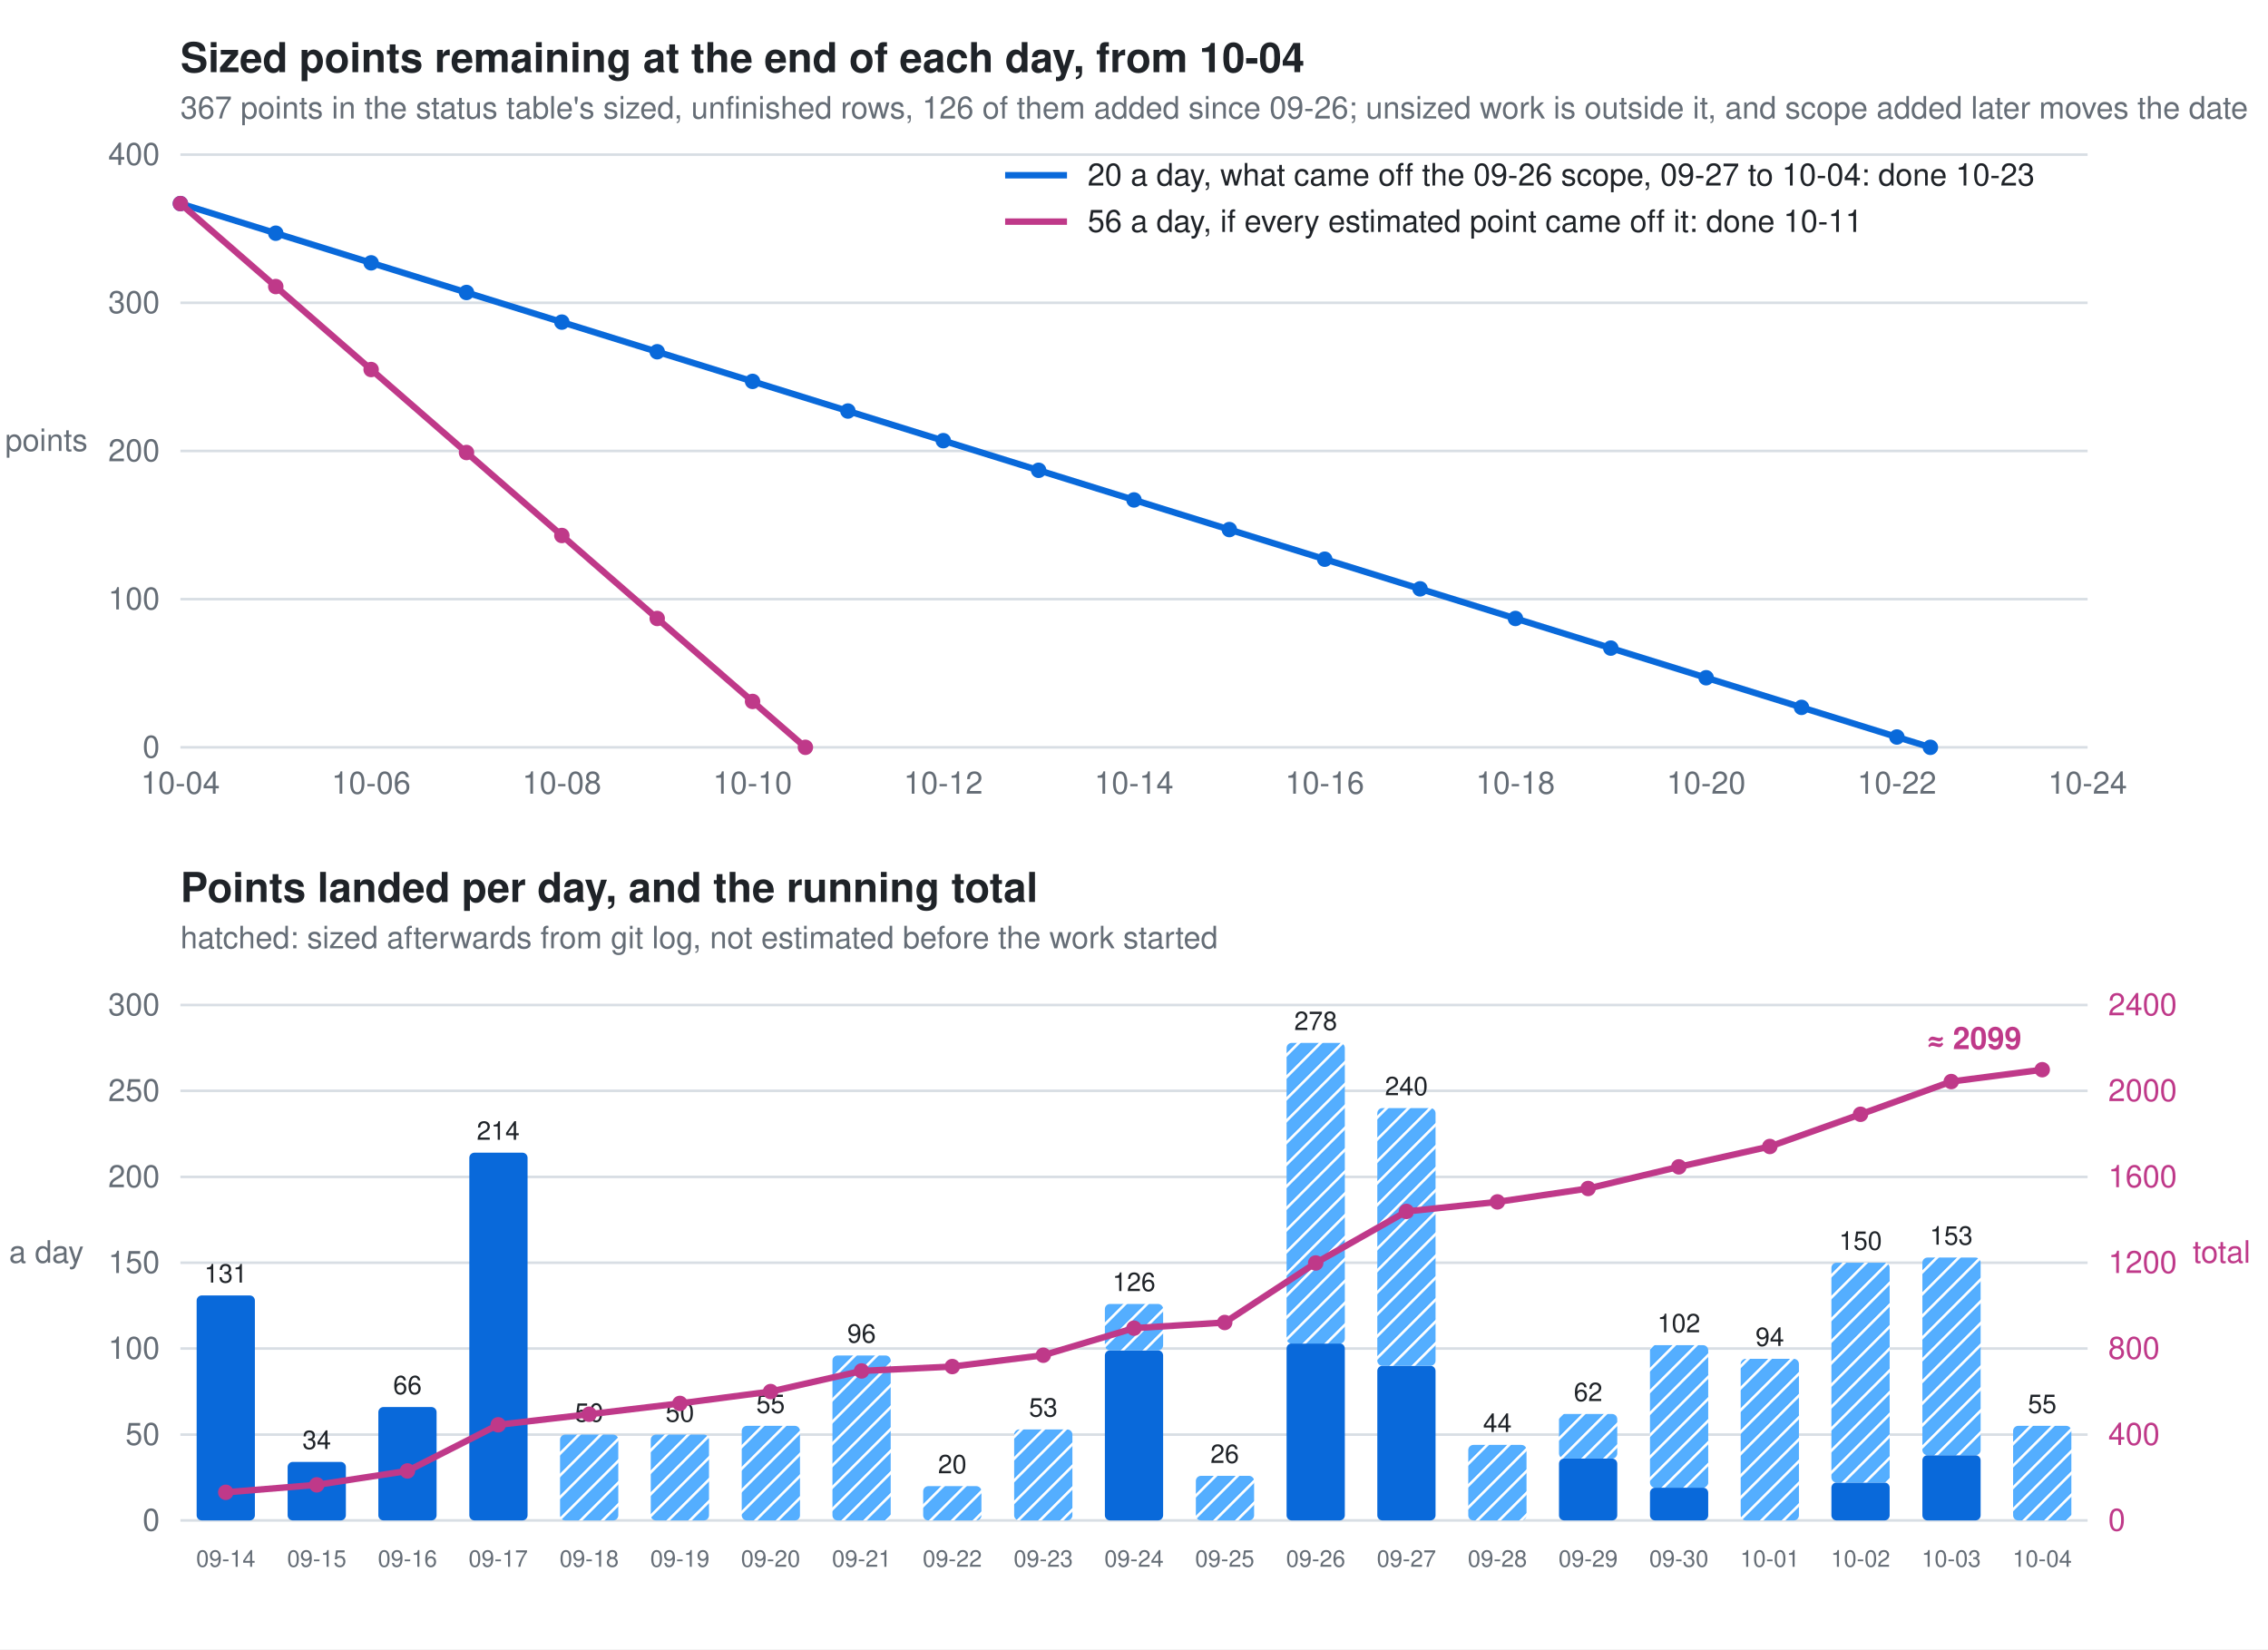
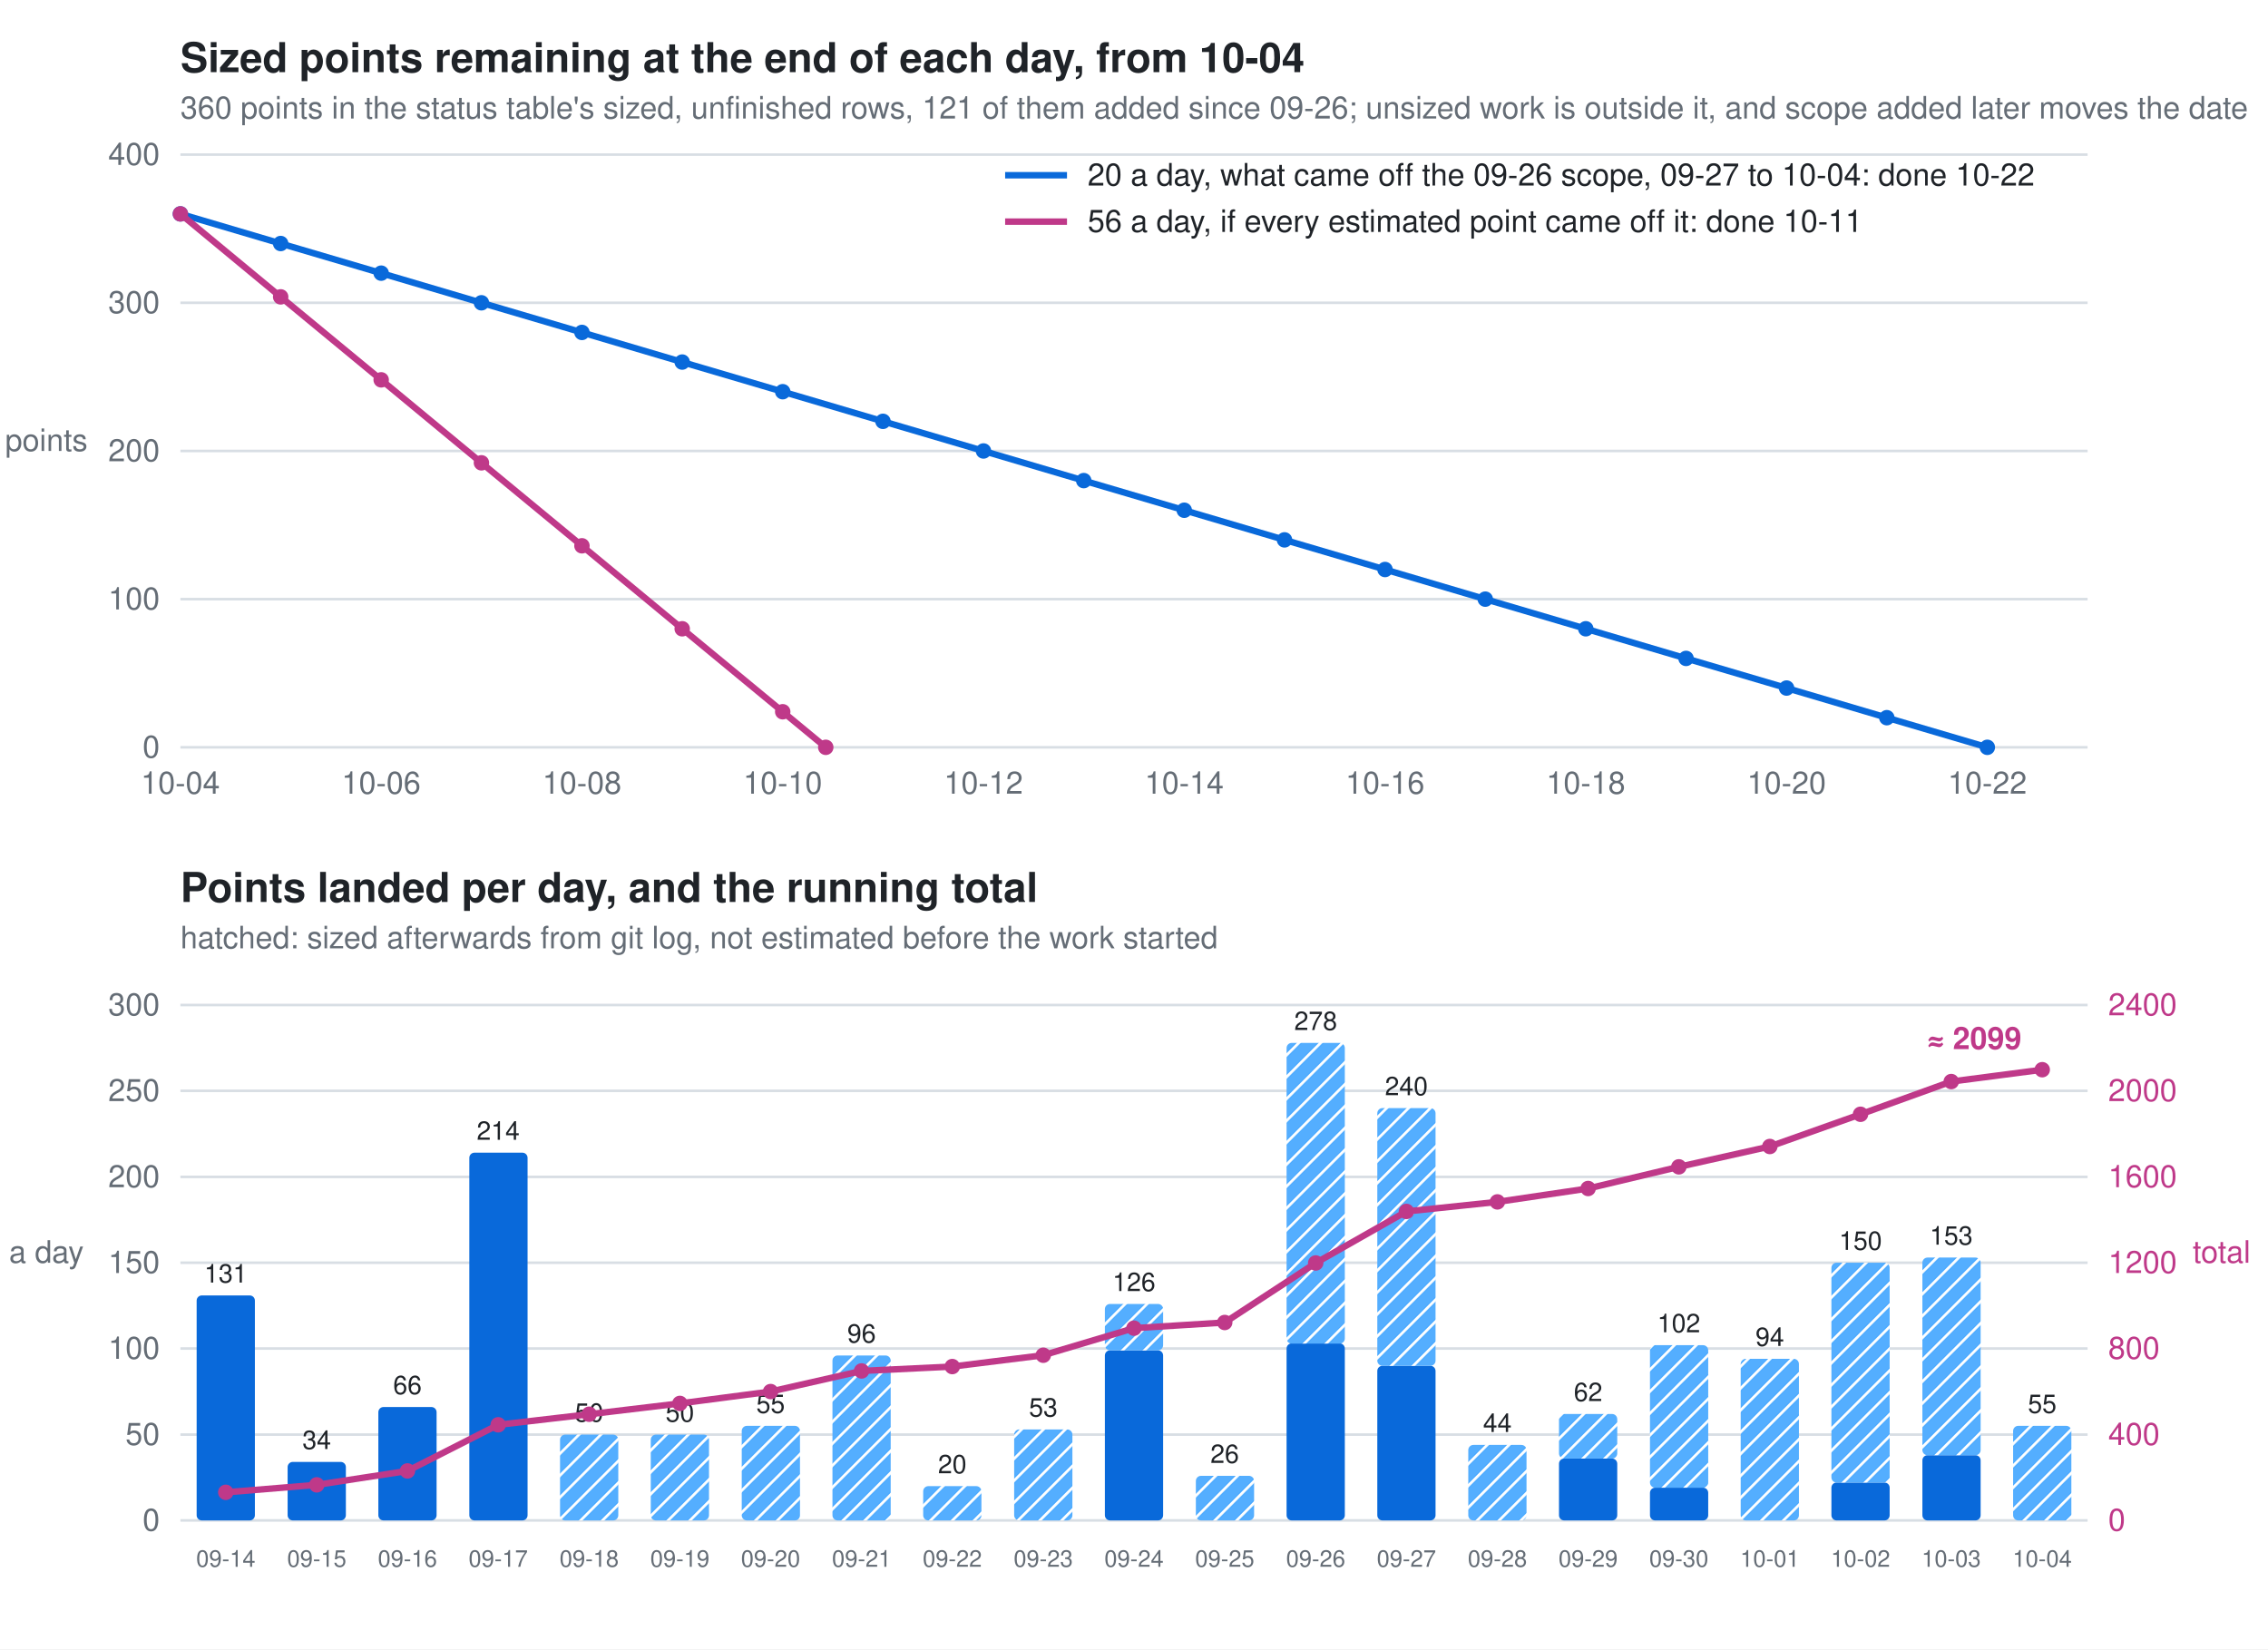
<svg xmlns="http://www.w3.org/2000/svg" width="880" height="640" viewBox="0 0 880 640" font-family="system-ui, -apple-system, 'Segoe UI', Helvetica, Arial, sans-serif" font-size="12" fill="#1f2328">
  <rect width="880" height="640" fill="#ffffff" />
  <text x="70.0" y="28.0" text-anchor="start" font-size="16" fill="#1f2328" font-weight="bold">Sized points remaining at the end of each day, from 10-04</text>
-   <text x="70.0" y="46.0" text-anchor="start" font-size="12" fill="#656d76" font-weight="normal">367 points in the status table's sized, unfinished rows, 126 of them added since 09-26; unsized work is outside it, and scope added later moves the date</text>
+   <text x="70.0" y="46.0" text-anchor="start" font-size="12" fill="#656d76" font-weight="normal">360 points in the status table's sized, unfinished rows, 121 of them added since 09-26; unsized work is outside it, and scope added later moves the date</text>
  <line x1="70.0" y1="290.0" x2="810.0" y2="290.0" stroke="#d8dee4" stroke-width="1" />
  <text x="62.0" y="294.0" text-anchor="end" font-size="12" fill="#656d76" font-weight="normal">0</text>
  <line x1="70.0" y1="232.5" x2="810.0" y2="232.5" stroke="#d8dee4" stroke-width="1" />
  <text x="62.0" y="236.5" text-anchor="end" font-size="12" fill="#656d76" font-weight="normal">100</text>
  <line x1="70.0" y1="175.0" x2="810.0" y2="175.0" stroke="#d8dee4" stroke-width="1" />
  <text x="62.0" y="179.0" text-anchor="end" font-size="12" fill="#656d76" font-weight="normal">200</text>
  <line x1="70.0" y1="117.5" x2="810.0" y2="117.5" stroke="#d8dee4" stroke-width="1" />
  <text x="62.0" y="121.5" text-anchor="end" font-size="12" fill="#656d76" font-weight="normal">300</text>
  <line x1="70.0" y1="60.0" x2="810.0" y2="60.0" stroke="#d8dee4" stroke-width="1" />
  <text x="62.0" y="64.0" text-anchor="end" font-size="12" fill="#656d76" font-weight="normal">400</text>
  <text x="70.0" y="308.0" text-anchor="middle" font-size="12" fill="#656d76" font-weight="normal">10-04</text>
-   <text x="144.0" y="308.0" text-anchor="middle" font-size="12" fill="#656d76" font-weight="normal">10-06</text>
-   <text x="218.0" y="308.0" text-anchor="middle" font-size="12" fill="#656d76" font-weight="normal">10-08</text>
-   <text x="292.0" y="308.0" text-anchor="middle" font-size="12" fill="#656d76" font-weight="normal">10-10</text>
-   <text x="366.0" y="308.0" text-anchor="middle" font-size="12" fill="#656d76" font-weight="normal">10-12</text>
-   <text x="440.0" y="308.0" text-anchor="middle" font-size="12" fill="#656d76" font-weight="normal">10-14</text>
-   <text x="514.0" y="308.0" text-anchor="middle" font-size="12" fill="#656d76" font-weight="normal">10-16</text>
-   <text x="588.0" y="308.0" text-anchor="middle" font-size="12" fill="#656d76" font-weight="normal">10-18</text>
-   <text x="662.0" y="308.0" text-anchor="middle" font-size="12" fill="#656d76" font-weight="normal">10-20</text>
-   <text x="736.0" y="308.0" text-anchor="middle" font-size="12" fill="#656d76" font-weight="normal">10-22</text>
-   <text x="810.0" y="308.0" text-anchor="middle" font-size="12" fill="#656d76" font-weight="normal">10-24</text>
+   <text x="147.9" y="308.0" text-anchor="middle" font-size="12" fill="#656d76" font-weight="normal">10-06</text>
+   <text x="225.8" y="308.0" text-anchor="middle" font-size="12" fill="#656d76" font-weight="normal">10-08</text>
+   <text x="303.7" y="308.0" text-anchor="middle" font-size="12" fill="#656d76" font-weight="normal">10-10</text>
+   <text x="381.6" y="308.0" text-anchor="middle" font-size="12" fill="#656d76" font-weight="normal">10-12</text>
+   <text x="459.5" y="308.0" text-anchor="middle" font-size="12" fill="#656d76" font-weight="normal">10-14</text>
+   <text x="537.4" y="308.0" text-anchor="middle" font-size="12" fill="#656d76" font-weight="normal">10-16</text>
+   <text x="615.3" y="308.0" text-anchor="middle" font-size="12" fill="#656d76" font-weight="normal">10-18</text>
+   <text x="693.2" y="308.0" text-anchor="middle" font-size="12" fill="#656d76" font-weight="normal">10-20</text>
+   <text x="771.1" y="308.0" text-anchor="middle" font-size="12" fill="#656d76" font-weight="normal">10-22</text>
  <text x="18.0" y="175.0" text-anchor="middle" font-size="12" fill="#656d76" font-weight="normal">points</text>
-   <polyline points="70.0,79.0 107.0,90.5 144.0,102.0 181.0,113.5 218.0,125.0 255.0,136.5 292.0,148.0 329.0,159.5 366.0,171.0 403.0,182.5 440.0,194.0 477.0,205.5 514.0,217.0 551.0,228.5 588.0,240.0 625.0,251.5 662.0,263.0 699.0,274.5 736.0,286.0 749.0,290.0" fill="none" stroke="#0969da" stroke-width="2.5" stroke-linejoin="round" />
-   <circle cx="70.0" cy="79.0" r="3" fill="#0969da" />
-   <circle cx="107.0" cy="90.5" r="3" fill="#0969da" />
-   <circle cx="144.0" cy="102.0" r="3" fill="#0969da" />
-   <circle cx="181.0" cy="113.5" r="3" fill="#0969da" />
-   <circle cx="218.0" cy="125.0" r="3" fill="#0969da" />
-   <circle cx="255.0" cy="136.5" r="3" fill="#0969da" />
-   <circle cx="292.0" cy="148.0" r="3" fill="#0969da" />
-   <circle cx="329.0" cy="159.5" r="3" fill="#0969da" />
-   <circle cx="366.0" cy="171.0" r="3" fill="#0969da" />
-   <circle cx="403.0" cy="182.5" r="3" fill="#0969da" />
-   <circle cx="440.0" cy="194.0" r="3" fill="#0969da" />
-   <circle cx="477.0" cy="205.5" r="3" fill="#0969da" />
-   <circle cx="514.0" cy="217.0" r="3" fill="#0969da" />
-   <circle cx="551.0" cy="228.5" r="3" fill="#0969da" />
-   <circle cx="588.0" cy="240.0" r="3" fill="#0969da" />
-   <circle cx="625.0" cy="251.5" r="3" fill="#0969da" />
-   <circle cx="662.0" cy="263.0" r="3" fill="#0969da" />
-   <circle cx="699.0" cy="274.5" r="3" fill="#0969da" />
-   <circle cx="736.0" cy="286.0" r="3" fill="#0969da" />
-   <circle cx="749.0" cy="290.0" r="3" fill="#0969da" />
+   <polyline points="70.0,83.0 108.9,94.5 147.9,106.0 186.8,117.5 225.8,129.0 264.7,140.5 303.7,152.0 342.6,163.5 381.6,175.0 420.5,186.5 459.5,198.0 498.4,209.5 537.4,221.0 576.3,232.5 615.3,244.0 654.2,255.5 693.2,267.0 732.1,278.5 771.1,290.0" fill="none" stroke="#0969da" stroke-width="2.5" stroke-linejoin="round" />
+   <circle cx="70.0" cy="83.0" r="3" fill="#0969da" />
+   <circle cx="108.9" cy="94.5" r="3" fill="#0969da" />
+   <circle cx="147.9" cy="106.0" r="3" fill="#0969da" />
+   <circle cx="186.8" cy="117.5" r="3" fill="#0969da" />
+   <circle cx="225.8" cy="129.0" r="3" fill="#0969da" />
+   <circle cx="264.7" cy="140.5" r="3" fill="#0969da" />
+   <circle cx="303.7" cy="152.0" r="3" fill="#0969da" />
+   <circle cx="342.6" cy="163.5" r="3" fill="#0969da" />
+   <circle cx="381.6" cy="175.0" r="3" fill="#0969da" />
+   <circle cx="420.5" cy="186.5" r="3" fill="#0969da" />
+   <circle cx="459.5" cy="198.0" r="3" fill="#0969da" />
+   <circle cx="498.4" cy="209.5" r="3" fill="#0969da" />
+   <circle cx="537.4" cy="221.0" r="3" fill="#0969da" />
+   <circle cx="576.3" cy="232.5" r="3" fill="#0969da" />
+   <circle cx="615.3" cy="244.0" r="3" fill="#0969da" />
+   <circle cx="654.2" cy="255.5" r="3" fill="#0969da" />
+   <circle cx="693.2" cy="267.0" r="3" fill="#0969da" />
+   <circle cx="732.1" cy="278.5" r="3" fill="#0969da" />
+   <circle cx="771.1" cy="290.0" r="3" fill="#0969da" />
  <line x1="390.0" y1="68.0" x2="414.0" y2="68.0" stroke="#0969da" stroke-width="2.5" />
-   <text x="422.0" y="72.0" text-anchor="start" font-size="12" fill="#1f2328" font-weight="normal">20 a day, what came off the 09-26 scope, 09-27 to 10-04: done 10-23</text>
-   <polyline points="70.0,79.0 107.0,111.2 144.0,143.4 181.0,175.6 218.0,207.8 255.0,240.0 292.0,272.2 312.5,290.0" fill="none" stroke="#bf3989" stroke-width="2.5" stroke-linejoin="round" />
-   <circle cx="70.0" cy="79.0" r="3" fill="#bf3989" />
-   <circle cx="107.0" cy="111.2" r="3" fill="#bf3989" />
-   <circle cx="144.0" cy="143.4" r="3" fill="#bf3989" />
-   <circle cx="181.0" cy="175.6" r="3" fill="#bf3989" />
-   <circle cx="218.0" cy="207.8" r="3" fill="#bf3989" />
-   <circle cx="255.0" cy="240.0" r="3" fill="#bf3989" />
-   <circle cx="292.0" cy="272.2" r="3" fill="#bf3989" />
-   <circle cx="312.5" cy="290.0" r="3" fill="#bf3989" />
+   <text x="422.0" y="72.0" text-anchor="start" font-size="12" fill="#1f2328" font-weight="normal">20 a day, what came off the 09-26 scope, 09-27 to 10-04: done 10-22</text>
+   <polyline points="70.0,83.0 108.9,115.2 147.9,147.4 186.8,179.6 225.8,211.8 264.7,244.0 303.7,276.2 320.4,290.0" fill="none" stroke="#bf3989" stroke-width="2.5" stroke-linejoin="round" />
+   <circle cx="70.0" cy="83.0" r="3" fill="#bf3989" />
+   <circle cx="108.9" cy="115.2" r="3" fill="#bf3989" />
+   <circle cx="147.9" cy="147.4" r="3" fill="#bf3989" />
+   <circle cx="186.8" cy="179.6" r="3" fill="#bf3989" />
+   <circle cx="225.8" cy="211.8" r="3" fill="#bf3989" />
+   <circle cx="264.7" cy="244.0" r="3" fill="#bf3989" />
+   <circle cx="303.7" cy="276.2" r="3" fill="#bf3989" />
+   <circle cx="320.4" cy="290.0" r="3" fill="#bf3989" />
  <line x1="390.0" y1="86.0" x2="414.0" y2="86.0" stroke="#bf3989" stroke-width="2.5" />
  <text x="422.0" y="90.0" text-anchor="start" font-size="12" fill="#1f2328" font-weight="normal">56 a day, if every estimated point came off it: done 10-11</text>
  <text x="70.0" y="350.0" text-anchor="start" font-size="16" fill="#1f2328" font-weight="bold">Points landed per day, and the running total</text>
  <text x="70.0" y="368.0" text-anchor="start" font-size="12" fill="#656d76" font-weight="normal">hatched: sized afterwards from git log, not estimated before the work started</text>
  <defs>
    <pattern id="hatch" width="6" height="6" patternUnits="userSpaceOnUse" patternTransform="rotate(45)">
      <rect width="6" height="6" fill="#54aeff" />
      <line x1="0" y1="0" x2="0" y2="6" stroke="#ffffff" stroke-width="2" />
    </pattern>
  </defs>
  <line x1="70.0" y1="590.0" x2="810.0" y2="590.0" stroke="#d8dee4" stroke-width="1" />
  <text x="62.0" y="594.0" text-anchor="end" font-size="12" fill="#656d76" font-weight="normal">0</text>
  <line x1="70.0" y1="556.7" x2="810.0" y2="556.7" stroke="#d8dee4" stroke-width="1" />
  <text x="62.0" y="560.7" text-anchor="end" font-size="12" fill="#656d76" font-weight="normal">50</text>
  <line x1="70.0" y1="523.3" x2="810.0" y2="523.3" stroke="#d8dee4" stroke-width="1" />
  <text x="62.0" y="527.3" text-anchor="end" font-size="12" fill="#656d76" font-weight="normal">100</text>
  <line x1="70.0" y1="490.0" x2="810.0" y2="490.0" stroke="#d8dee4" stroke-width="1" />
  <text x="62.0" y="494.0" text-anchor="end" font-size="12" fill="#656d76" font-weight="normal">150</text>
  <line x1="70.0" y1="456.7" x2="810.0" y2="456.7" stroke="#d8dee4" stroke-width="1" />
  <text x="62.0" y="460.7" text-anchor="end" font-size="12" fill="#656d76" font-weight="normal">200</text>
  <line x1="70.0" y1="423.3" x2="810.0" y2="423.3" stroke="#d8dee4" stroke-width="1" />
  <text x="62.0" y="427.3" text-anchor="end" font-size="12" fill="#656d76" font-weight="normal">250</text>
  <line x1="70.0" y1="390.0" x2="810.0" y2="390.0" stroke="#d8dee4" stroke-width="1" />
  <text x="62.0" y="394.0" text-anchor="end" font-size="12" fill="#656d76" font-weight="normal">300</text>
  <text x="818.0" y="594.0" text-anchor="start" font-size="12" fill="#bf3989" font-weight="normal">0</text>
  <text x="818.0" y="560.7" text-anchor="start" font-size="12" fill="#bf3989" font-weight="normal">400</text>
  <text x="818.0" y="527.3" text-anchor="start" font-size="12" fill="#bf3989" font-weight="normal">800</text>
  <text x="818.0" y="494.0" text-anchor="start" font-size="12" fill="#bf3989" font-weight="normal">1200</text>
  <text x="818.0" y="460.7" text-anchor="start" font-size="12" fill="#bf3989" font-weight="normal">1600</text>
  <text x="818.0" y="427.3" text-anchor="start" font-size="12" fill="#bf3989" font-weight="normal">2000</text>
  <text x="818.0" y="394.0" text-anchor="start" font-size="12" fill="#bf3989" font-weight="normal">2400</text>
  <text x="18.0" y="490.0" text-anchor="middle" font-size="12" fill="#656d76" font-weight="normal">a day</text>
  <text x="862.0" y="490.0" text-anchor="middle" font-size="12" fill="#bf3989" font-weight="normal">total</text>
  <rect x="76.3" y="502.7" width="22.6" height="87.3" rx="2" fill="#0969da" />
  <text x="87.6" y="497.7" text-anchor="middle" font-size="10" fill="#1f2328" font-weight="normal">131</text>
  <text x="87.6" y="608.0" text-anchor="middle" font-size="9" fill="#656d76" font-weight="normal">09-14</text>
  <rect x="111.6" y="567.3" width="22.6" height="22.7" rx="2" fill="#0969da" />
  <text x="122.9" y="562.3" text-anchor="middle" font-size="10" fill="#1f2328" font-weight="normal">34</text>
  <text x="122.9" y="608.0" text-anchor="middle" font-size="9" fill="#656d76" font-weight="normal">09-15</text>
  <rect x="146.8" y="546.0" width="22.6" height="44.0" rx="2" fill="#0969da" />
  <text x="158.1" y="541.0" text-anchor="middle" font-size="10" fill="#1f2328" font-weight="normal">66</text>
  <text x="158.1" y="608.0" text-anchor="middle" font-size="9" fill="#656d76" font-weight="normal">09-16</text>
  <rect x="182.1" y="447.3" width="22.6" height="142.7" rx="2" fill="#0969da" />
  <text x="193.3" y="442.3" text-anchor="middle" font-size="10" fill="#1f2328" font-weight="normal">214</text>
  <text x="193.3" y="608.0" text-anchor="middle" font-size="9" fill="#656d76" font-weight="normal">09-17</text>
  <rect x="217.3" y="556.7" width="22.6" height="33.3" rx="2" fill="url(#hatch)" />
  <text x="228.6" y="551.7" text-anchor="middle" font-size="10" fill="#1f2328" font-weight="normal">50</text>
  <text x="228.6" y="608.0" text-anchor="middle" font-size="9" fill="#656d76" font-weight="normal">09-18</text>
  <rect x="252.5" y="556.7" width="22.6" height="33.3" rx="2" fill="url(#hatch)" />
  <text x="263.8" y="551.7" text-anchor="middle" font-size="10" fill="#1f2328" font-weight="normal">50</text>
  <text x="263.8" y="608.0" text-anchor="middle" font-size="9" fill="#656d76" font-weight="normal">09-19</text>
  <rect x="287.8" y="553.3" width="22.6" height="36.7" rx="2" fill="url(#hatch)" />
  <text x="299.0" y="548.3" text-anchor="middle" font-size="10" fill="#1f2328" font-weight="normal">55</text>
  <text x="299.0" y="608.0" text-anchor="middle" font-size="9" fill="#656d76" font-weight="normal">09-20</text>
  <rect x="323.0" y="526.0" width="22.6" height="64.0" rx="2" fill="url(#hatch)" />
  <text x="334.3" y="521.0" text-anchor="middle" font-size="10" fill="#1f2328" font-weight="normal">96</text>
  <text x="334.3" y="608.0" text-anchor="middle" font-size="9" fill="#656d76" font-weight="normal">09-21</text>
  <rect x="358.2" y="576.7" width="22.6" height="13.3" rx="2" fill="url(#hatch)" />
  <text x="369.5" y="571.7" text-anchor="middle" font-size="10" fill="#1f2328" font-weight="normal">20</text>
  <text x="369.5" y="608.0" text-anchor="middle" font-size="9" fill="#656d76" font-weight="normal">09-22</text>
  <rect x="393.5" y="554.7" width="22.6" height="35.3" rx="2" fill="url(#hatch)" />
  <text x="404.8" y="549.7" text-anchor="middle" font-size="10" fill="#1f2328" font-weight="normal">53</text>
  <text x="404.8" y="608.0" text-anchor="middle" font-size="9" fill="#656d76" font-weight="normal">09-23</text>
  <rect x="428.7" y="524.0" width="22.6" height="66.0" rx="2" fill="#0969da" />
  <rect x="428.7" y="506.0" width="22.6" height="18.0" rx="2" fill="url(#hatch)" />
  <text x="440.0" y="501.0" text-anchor="middle" font-size="10" fill="#1f2328" font-weight="normal">126</text>
  <text x="440.0" y="608.0" text-anchor="middle" font-size="9" fill="#656d76" font-weight="normal">09-24</text>
  <rect x="464.0" y="572.7" width="22.6" height="17.3" rx="2" fill="url(#hatch)" />
  <text x="475.2" y="567.7" text-anchor="middle" font-size="10" fill="#1f2328" font-weight="normal">26</text>
  <text x="475.2" y="608.0" text-anchor="middle" font-size="9" fill="#656d76" font-weight="normal">09-25</text>
  <rect x="499.2" y="521.3" width="22.6" height="68.7" rx="2" fill="#0969da" />
  <rect x="499.2" y="404.7" width="22.6" height="116.7" rx="2" fill="url(#hatch)" />
  <text x="510.5" y="399.7" text-anchor="middle" font-size="10" fill="#1f2328" font-weight="normal">278</text>
  <text x="510.5" y="608.0" text-anchor="middle" font-size="9" fill="#656d76" font-weight="normal">09-26</text>
  <rect x="534.4" y="530.0" width="22.6" height="60.0" rx="2" fill="#0969da" />
  <rect x="534.4" y="430.0" width="22.6" height="100.0" rx="2" fill="url(#hatch)" />
  <text x="545.7" y="425.0" text-anchor="middle" font-size="10" fill="#1f2328" font-weight="normal">240</text>
  <text x="545.7" y="608.0" text-anchor="middle" font-size="9" fill="#656d76" font-weight="normal">09-27</text>
  <rect x="569.7" y="560.7" width="22.6" height="29.3" rx="2" fill="url(#hatch)" />
  <text x="581.0" y="555.7" text-anchor="middle" font-size="10" fill="#1f2328" font-weight="normal">44</text>
  <text x="581.0" y="608.0" text-anchor="middle" font-size="9" fill="#656d76" font-weight="normal">09-28</text>
  <rect x="604.9" y="566.0" width="22.6" height="24.0" rx="2" fill="#0969da" />
  <rect x="604.9" y="548.7" width="22.6" height="17.3" rx="2" fill="url(#hatch)" />
  <text x="616.2" y="543.7" text-anchor="middle" font-size="10" fill="#1f2328" font-weight="normal">62</text>
  <text x="616.2" y="608.0" text-anchor="middle" font-size="9" fill="#656d76" font-weight="normal">09-29</text>
  <rect x="640.2" y="577.3" width="22.6" height="12.7" rx="2" fill="#0969da" />
  <rect x="640.2" y="522.0" width="22.6" height="55.3" rx="2" fill="url(#hatch)" />
  <text x="651.4" y="517.0" text-anchor="middle" font-size="10" fill="#1f2328" font-weight="normal">102</text>
  <text x="651.4" y="608.0" text-anchor="middle" font-size="9" fill="#656d76" font-weight="normal">09-30</text>
  <rect x="675.4" y="527.3" width="22.6" height="62.7" rx="2" fill="url(#hatch)" />
  <text x="686.7" y="522.3" text-anchor="middle" font-size="10" fill="#1f2328" font-weight="normal">94</text>
  <text x="686.7" y="608.0" text-anchor="middle" font-size="9" fill="#656d76" font-weight="normal">10-01</text>
  <rect x="710.6" y="575.3" width="22.6" height="14.7" rx="2" fill="#0969da" />
  <rect x="710.6" y="490.0" width="22.6" height="85.3" rx="2" fill="url(#hatch)" />
  <text x="721.9" y="485.0" text-anchor="middle" font-size="10" fill="#1f2328" font-weight="normal">150</text>
  <text x="721.9" y="608.0" text-anchor="middle" font-size="9" fill="#656d76" font-weight="normal">10-02</text>
  <rect x="745.9" y="564.7" width="22.6" height="25.3" rx="2" fill="#0969da" />
  <rect x="745.9" y="488.0" width="22.6" height="76.7" rx="2" fill="url(#hatch)" />
  <text x="757.1" y="483.0" text-anchor="middle" font-size="10" fill="#1f2328" font-weight="normal">153</text>
  <text x="757.1" y="608.0" text-anchor="middle" font-size="9" fill="#656d76" font-weight="normal">10-03</text>
  <rect x="781.1" y="553.3" width="22.6" height="36.7" rx="2" fill="url(#hatch)" />
  <text x="792.4" y="548.3" text-anchor="middle" font-size="10" fill="#1f2328" font-weight="normal">55</text>
  <text x="792.4" y="608.0" text-anchor="middle" font-size="9" fill="#656d76" font-weight="normal">10-04</text>
  <polyline points="87.6,579.1 122.9,576.2 158.1,570.8 193.3,552.9 228.6,548.8 263.8,544.6 299.0,540.0 334.3,532.0 369.5,530.3 404.8,525.9 440.0,515.4 475.2,513.2 510.5,490.1 545.7,470.1 581.0,466.4 616.2,461.2 651.4,452.8 686.7,444.9 721.9,432.4 757.1,419.7 792.4,415.1" fill="none" stroke="#bf3989" stroke-width="2.5" stroke-linejoin="round" />
  <circle cx="87.6" cy="579.1" r="3" fill="#bf3989" />
  <circle cx="122.9" cy="576.2" r="3" fill="#bf3989" />
  <circle cx="158.1" cy="570.8" r="3" fill="#bf3989" />
  <circle cx="193.3" cy="552.9" r="3" fill="#bf3989" />
  <circle cx="228.6" cy="548.8" r="3" fill="#bf3989" />
  <circle cx="263.8" cy="544.6" r="3" fill="#bf3989" />
  <circle cx="299.0" cy="540.0" r="3" fill="#bf3989" />
  <circle cx="334.3" cy="532.0" r="3" fill="#bf3989" />
  <circle cx="369.5" cy="530.3" r="3" fill="#bf3989" />
  <circle cx="404.8" cy="525.9" r="3" fill="#bf3989" />
  <circle cx="440.0" cy="515.4" r="3" fill="#bf3989" />
  <circle cx="475.2" cy="513.2" r="3" fill="#bf3989" />
  <circle cx="510.5" cy="490.1" r="3" fill="#bf3989" />
  <circle cx="545.7" cy="470.1" r="3" fill="#bf3989" />
  <circle cx="581.0" cy="466.4" r="3" fill="#bf3989" />
  <circle cx="616.2" cy="461.2" r="3" fill="#bf3989" />
  <circle cx="651.4" cy="452.8" r="3" fill="#bf3989" />
  <circle cx="686.7" cy="444.9" r="3" fill="#bf3989" />
  <circle cx="721.9" cy="432.4" r="3" fill="#bf3989" />
  <circle cx="757.1" cy="419.7" r="3" fill="#bf3989" />
  <circle cx="792.4" cy="415.1" r="3" fill="#bf3989" />
  <text x="784.4" y="407.1" text-anchor="end" font-size="12" fill="#bf3989" font-weight="bold">≈ 2099</text>
</svg>
